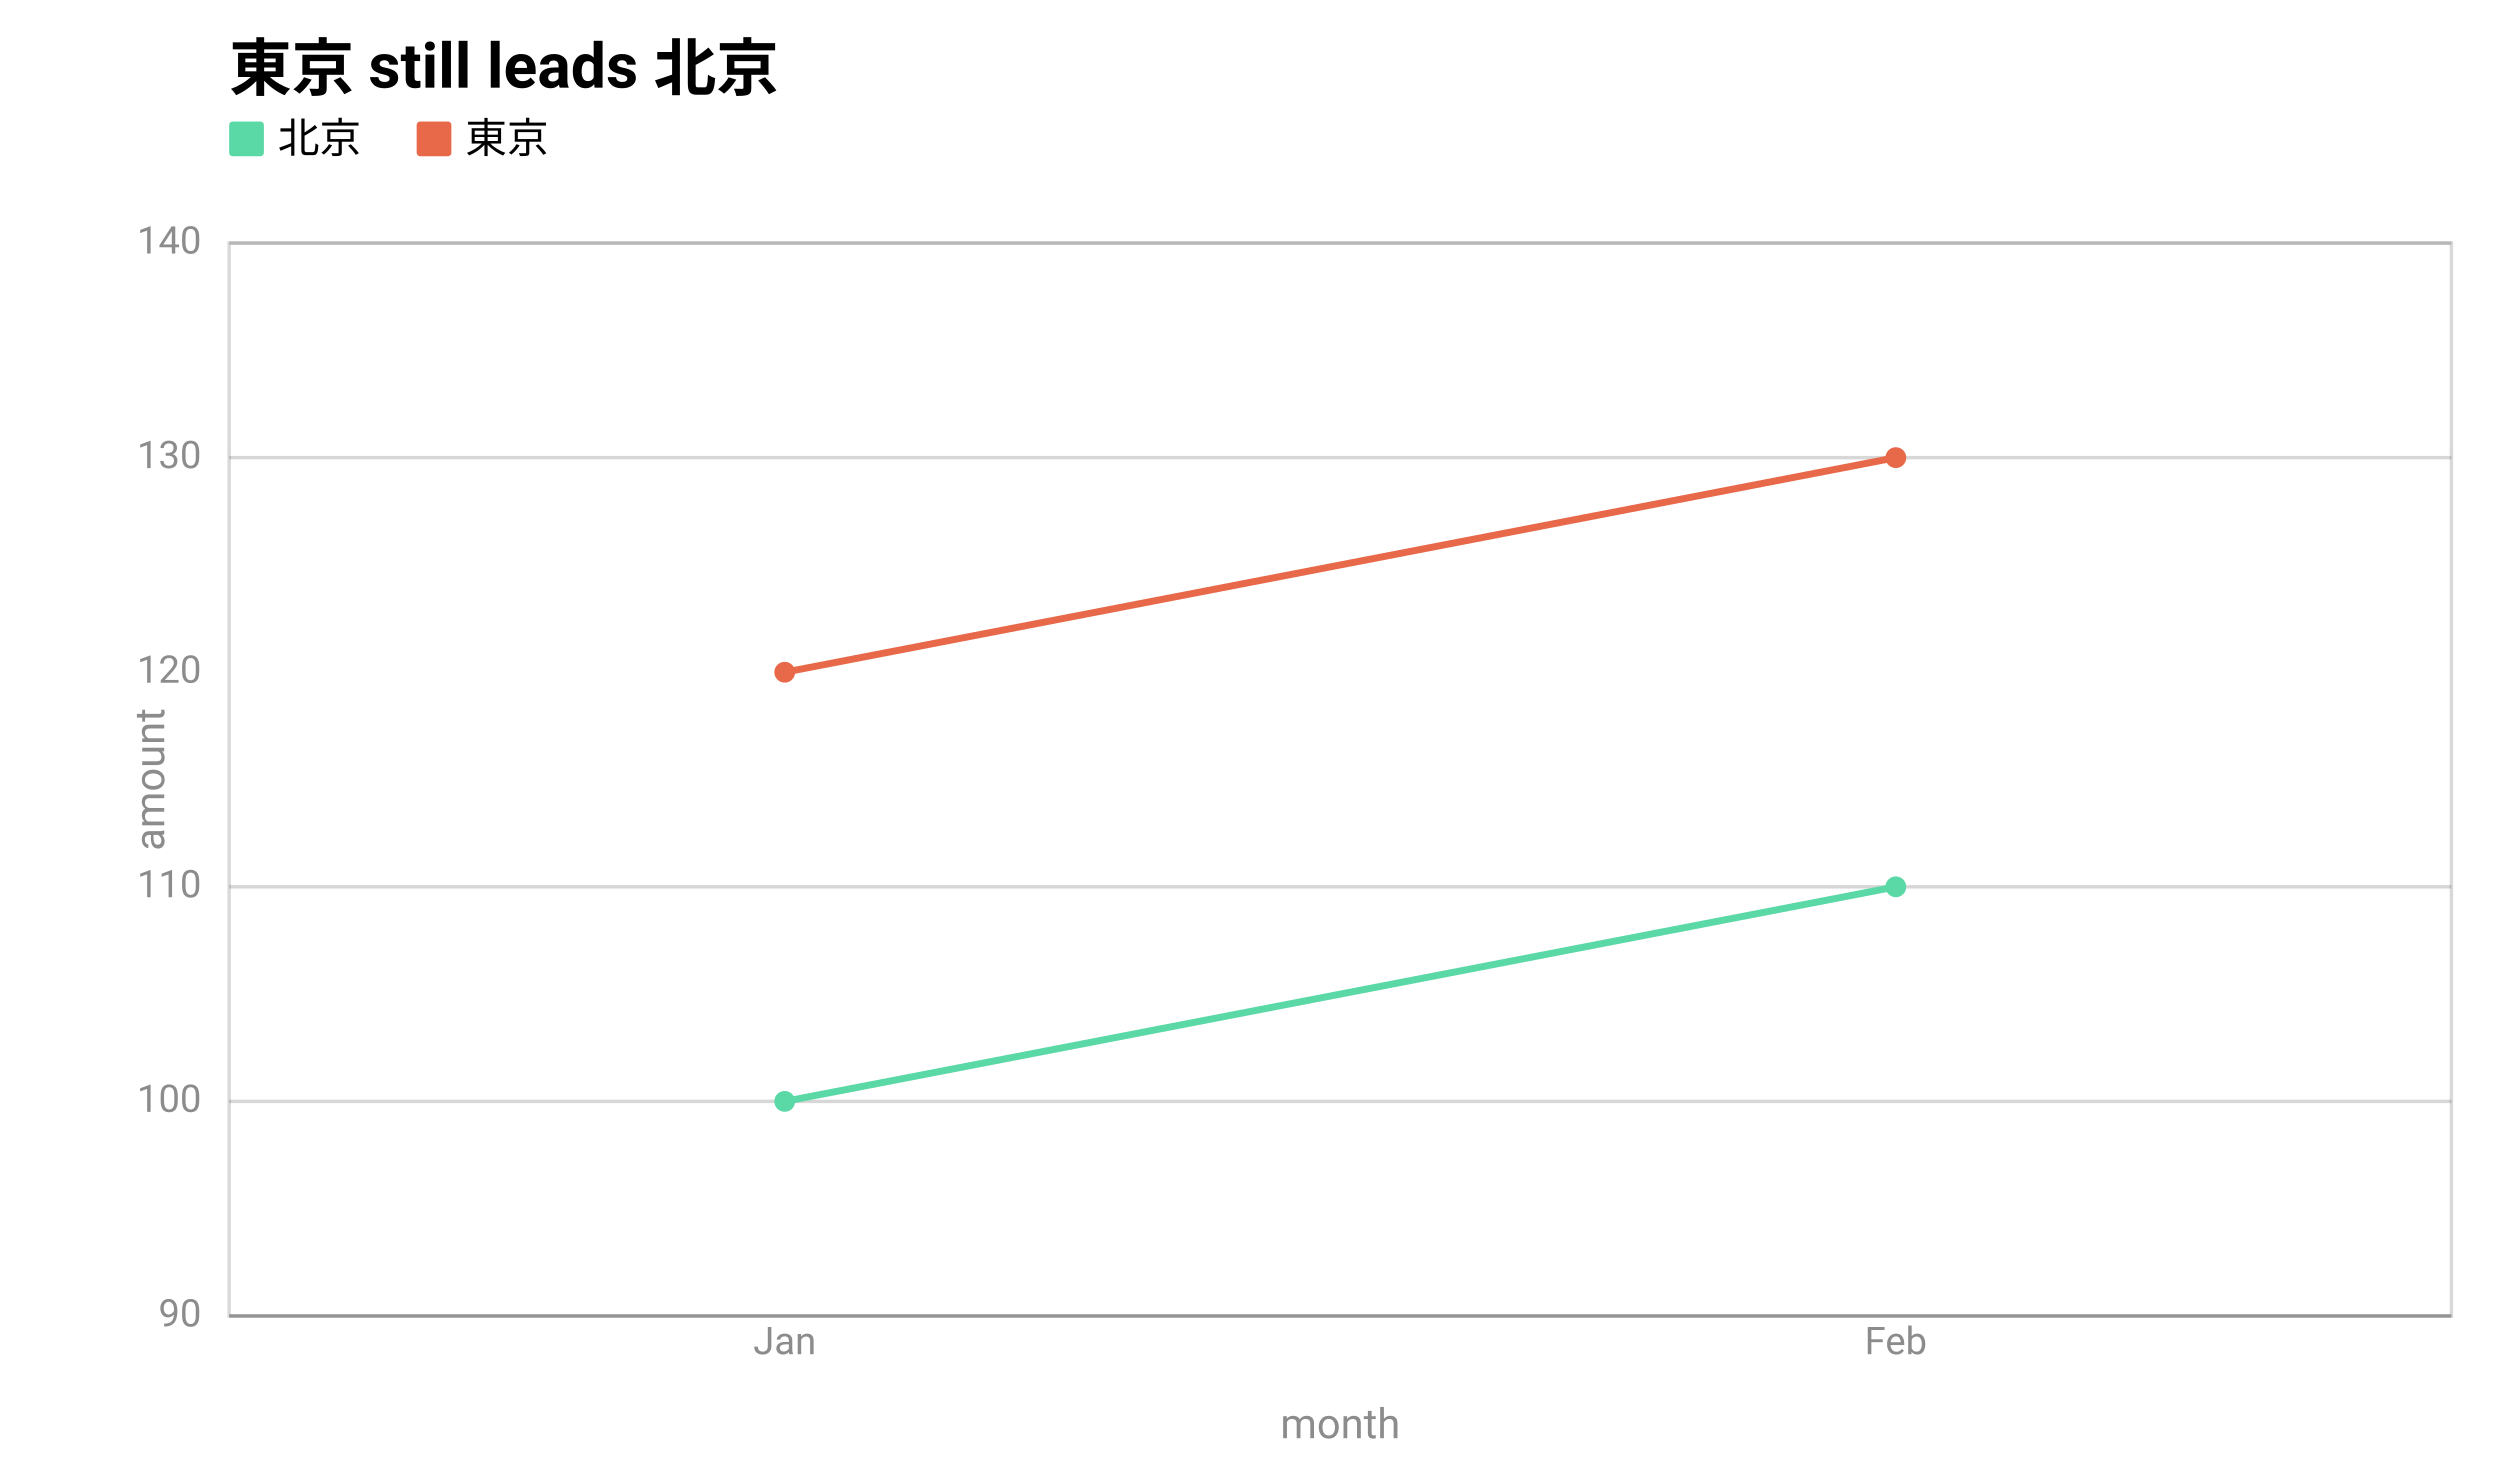
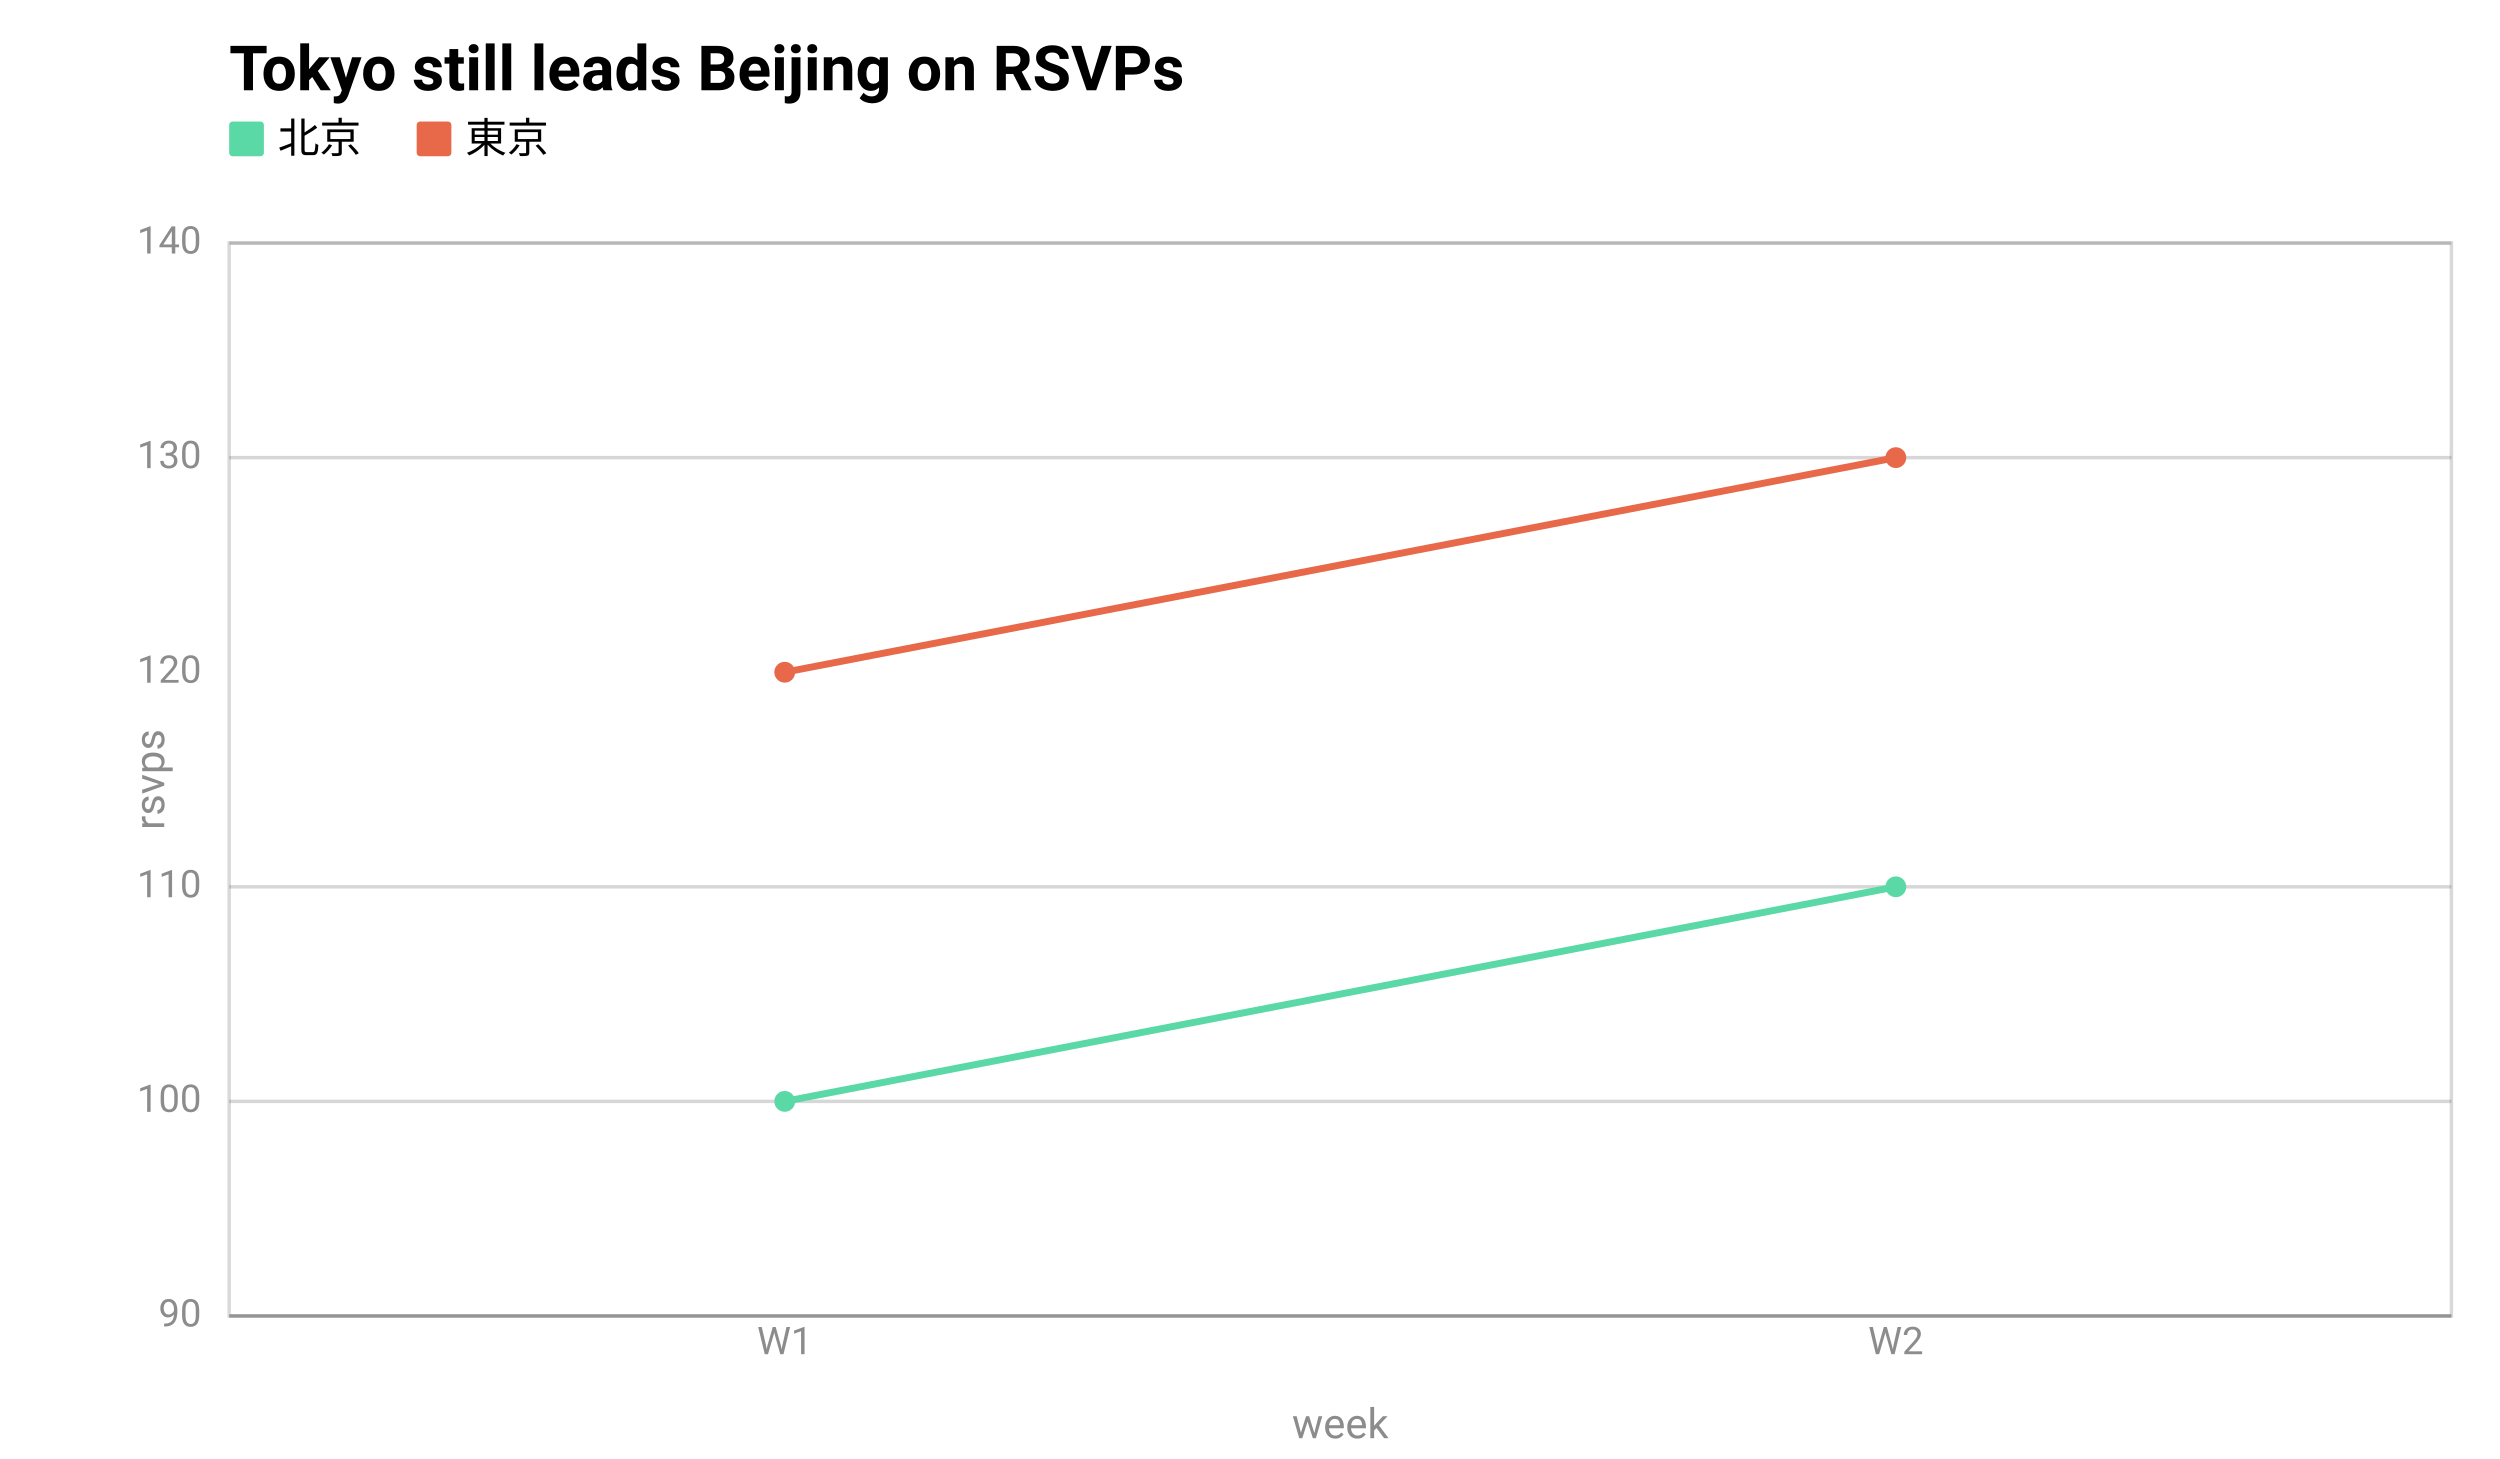
- <svg xmlns="http://www.w3.org/2000/svg" width="720" height="420" viewBox="0 0 720 420" role="img" aria-label="line chart: 東京 still leads 北京, 4 rows, series city" aria-labelledby="mv-7c86021fb3846ba3-title" aria-describedby="mv-7c86021fb3846ba3-desc" data-markvis="2" data-chart-type="line" data-id="mv-7c86021fb3846ba3" font-family="-apple-system, BlinkMacSystemFont, &quot;Segoe UI&quot;, Roboto, &quot;Helvetica Neue&quot;, Arial, sans-serif" font-size="12">
-   <text x="66" y="26" text-anchor="start" font-size="18" font-weight="600" fill="#000000">東京 still leads 北京</text>
+ <svg xmlns="http://www.w3.org/2000/svg" width="720" height="420" viewBox="0 0 720 420" role="img" aria-label="line chart: Tokyo still leads Beijing on RSVPs, 4 rows, series city" aria-labelledby="mv-d1bab8a68cc6db35-title" aria-describedby="mv-d1bab8a68cc6db35-desc" data-markvis="2" data-chart-type="line" data-id="mv-d1bab8a68cc6db35" font-family="-apple-system, BlinkMacSystemFont, &quot;Segoe UI&quot;, Roboto, &quot;Helvetica Neue&quot;, Arial, sans-serif" font-size="12">
+   <text x="66" y="26" text-anchor="start" font-size="18" font-weight="600" fill="#000000">Tokyo still leads Beijing on RSVPs</text>
  <g font-size="12" font-weight="400" fill="#000000">
    <rect x="66" y="35" width="10" height="10" fill="#5AD8A6" rx="1" />
    <text x="80" y="44" data-legend="北京">北京</text>
    <rect x="120" y="35" width="10" height="10" fill="#E8684A" rx="1" />
    <text x="134" y="44" data-legend="東京">東京</text>
  </g>
  <rect x="66" y="70" width="640" height="309" fill="none" stroke="#d9d9d9" stroke-width="1" data-plot-border="1" />
  <g fill="none" stroke="#000000" stroke-opacity="0.16" stroke-width="1">
    <line x1="66" x2="706" y1="317.2" y2="317.2" />
    <line x1="66" x2="706" y1="255.4" y2="255.4" />
    <line x1="66" x2="706" y1="131.8" y2="131.8" />
    <line x1="66" x2="706" y1="70" y2="70" />
  </g>
  <path d="M66 379 L706 379" fill="none" stroke="#000000" stroke-opacity="0.32" stroke-width="1" />
  <g fill="#8C8C8C" font-size="11" font-weight="400">
    <text x="58" y="379" text-anchor="end" dominant-baseline="middle">90</text>
    <text x="58" y="317.2" text-anchor="end" dominant-baseline="middle">100</text>
    <text x="58" y="255.4" text-anchor="end" dominant-baseline="middle">110</text>
    <text x="58" y="193.6" text-anchor="end" dominant-baseline="middle">120</text>
    <text x="58" y="131.8" text-anchor="end" dominant-baseline="middle">130</text>
    <text x="58" y="70" text-anchor="end" dominant-baseline="middle">140</text>
-     <text x="226" y="390" text-anchor="middle" font-size="11" data-full-label="Jan">Jan</text>
-     <text x="546" y="390" text-anchor="middle" font-size="11" data-full-label="Feb">Feb</text>
+     <text x="226" y="390" text-anchor="middle" font-size="11" data-full-label="W1">W1</text>
+     <text x="546" y="390" text-anchor="middle" font-size="11" data-full-label="W2">W2</text>
  </g>
  <g fill="#8C8C8C" font-size="12" font-weight="400" data-axis-titles="1">
-     <text x="44" y="224.5" text-anchor="middle" dominant-baseline="middle" transform="rotate(-90 44 224.5)" data-axis="y">amount</text>
-     <text x="386" y="406" text-anchor="middle" dominant-baseline="hanging" data-axis="x">month</text>
+     <text x="44" y="224.5" text-anchor="middle" dominant-baseline="middle" transform="rotate(-90 44 224.5)" data-axis="y">rsvps</text>
+     <text x="386" y="406" text-anchor="middle" dominant-baseline="hanging" data-axis="x">week</text>
  </g>
  <g fill="none">
    <path d="M226 317.2 L546 255.4" fill="none" stroke="#5AD8A6" stroke-width="2" stroke-linejoin="round" stroke-linecap="round" data-series="北京" />
    <circle cx="226" cy="317.2" r="3" fill="#5AD8A6" stroke="none" data-series="北京" />
    <circle cx="546" cy="255.4" r="3" fill="#5AD8A6" stroke="none" data-series="北京" />
    <path d="M226 193.6 L546 131.8" fill="none" stroke="#E8684A" stroke-width="2" stroke-linejoin="round" stroke-linecap="round" data-series="東京" />
    <circle cx="226" cy="193.6" r="3" fill="#E8684A" stroke="none" data-series="東京" />
    <circle cx="546" cy="131.8" r="3" fill="#E8684A" stroke="none" data-series="東京" />
  </g>
</svg>
